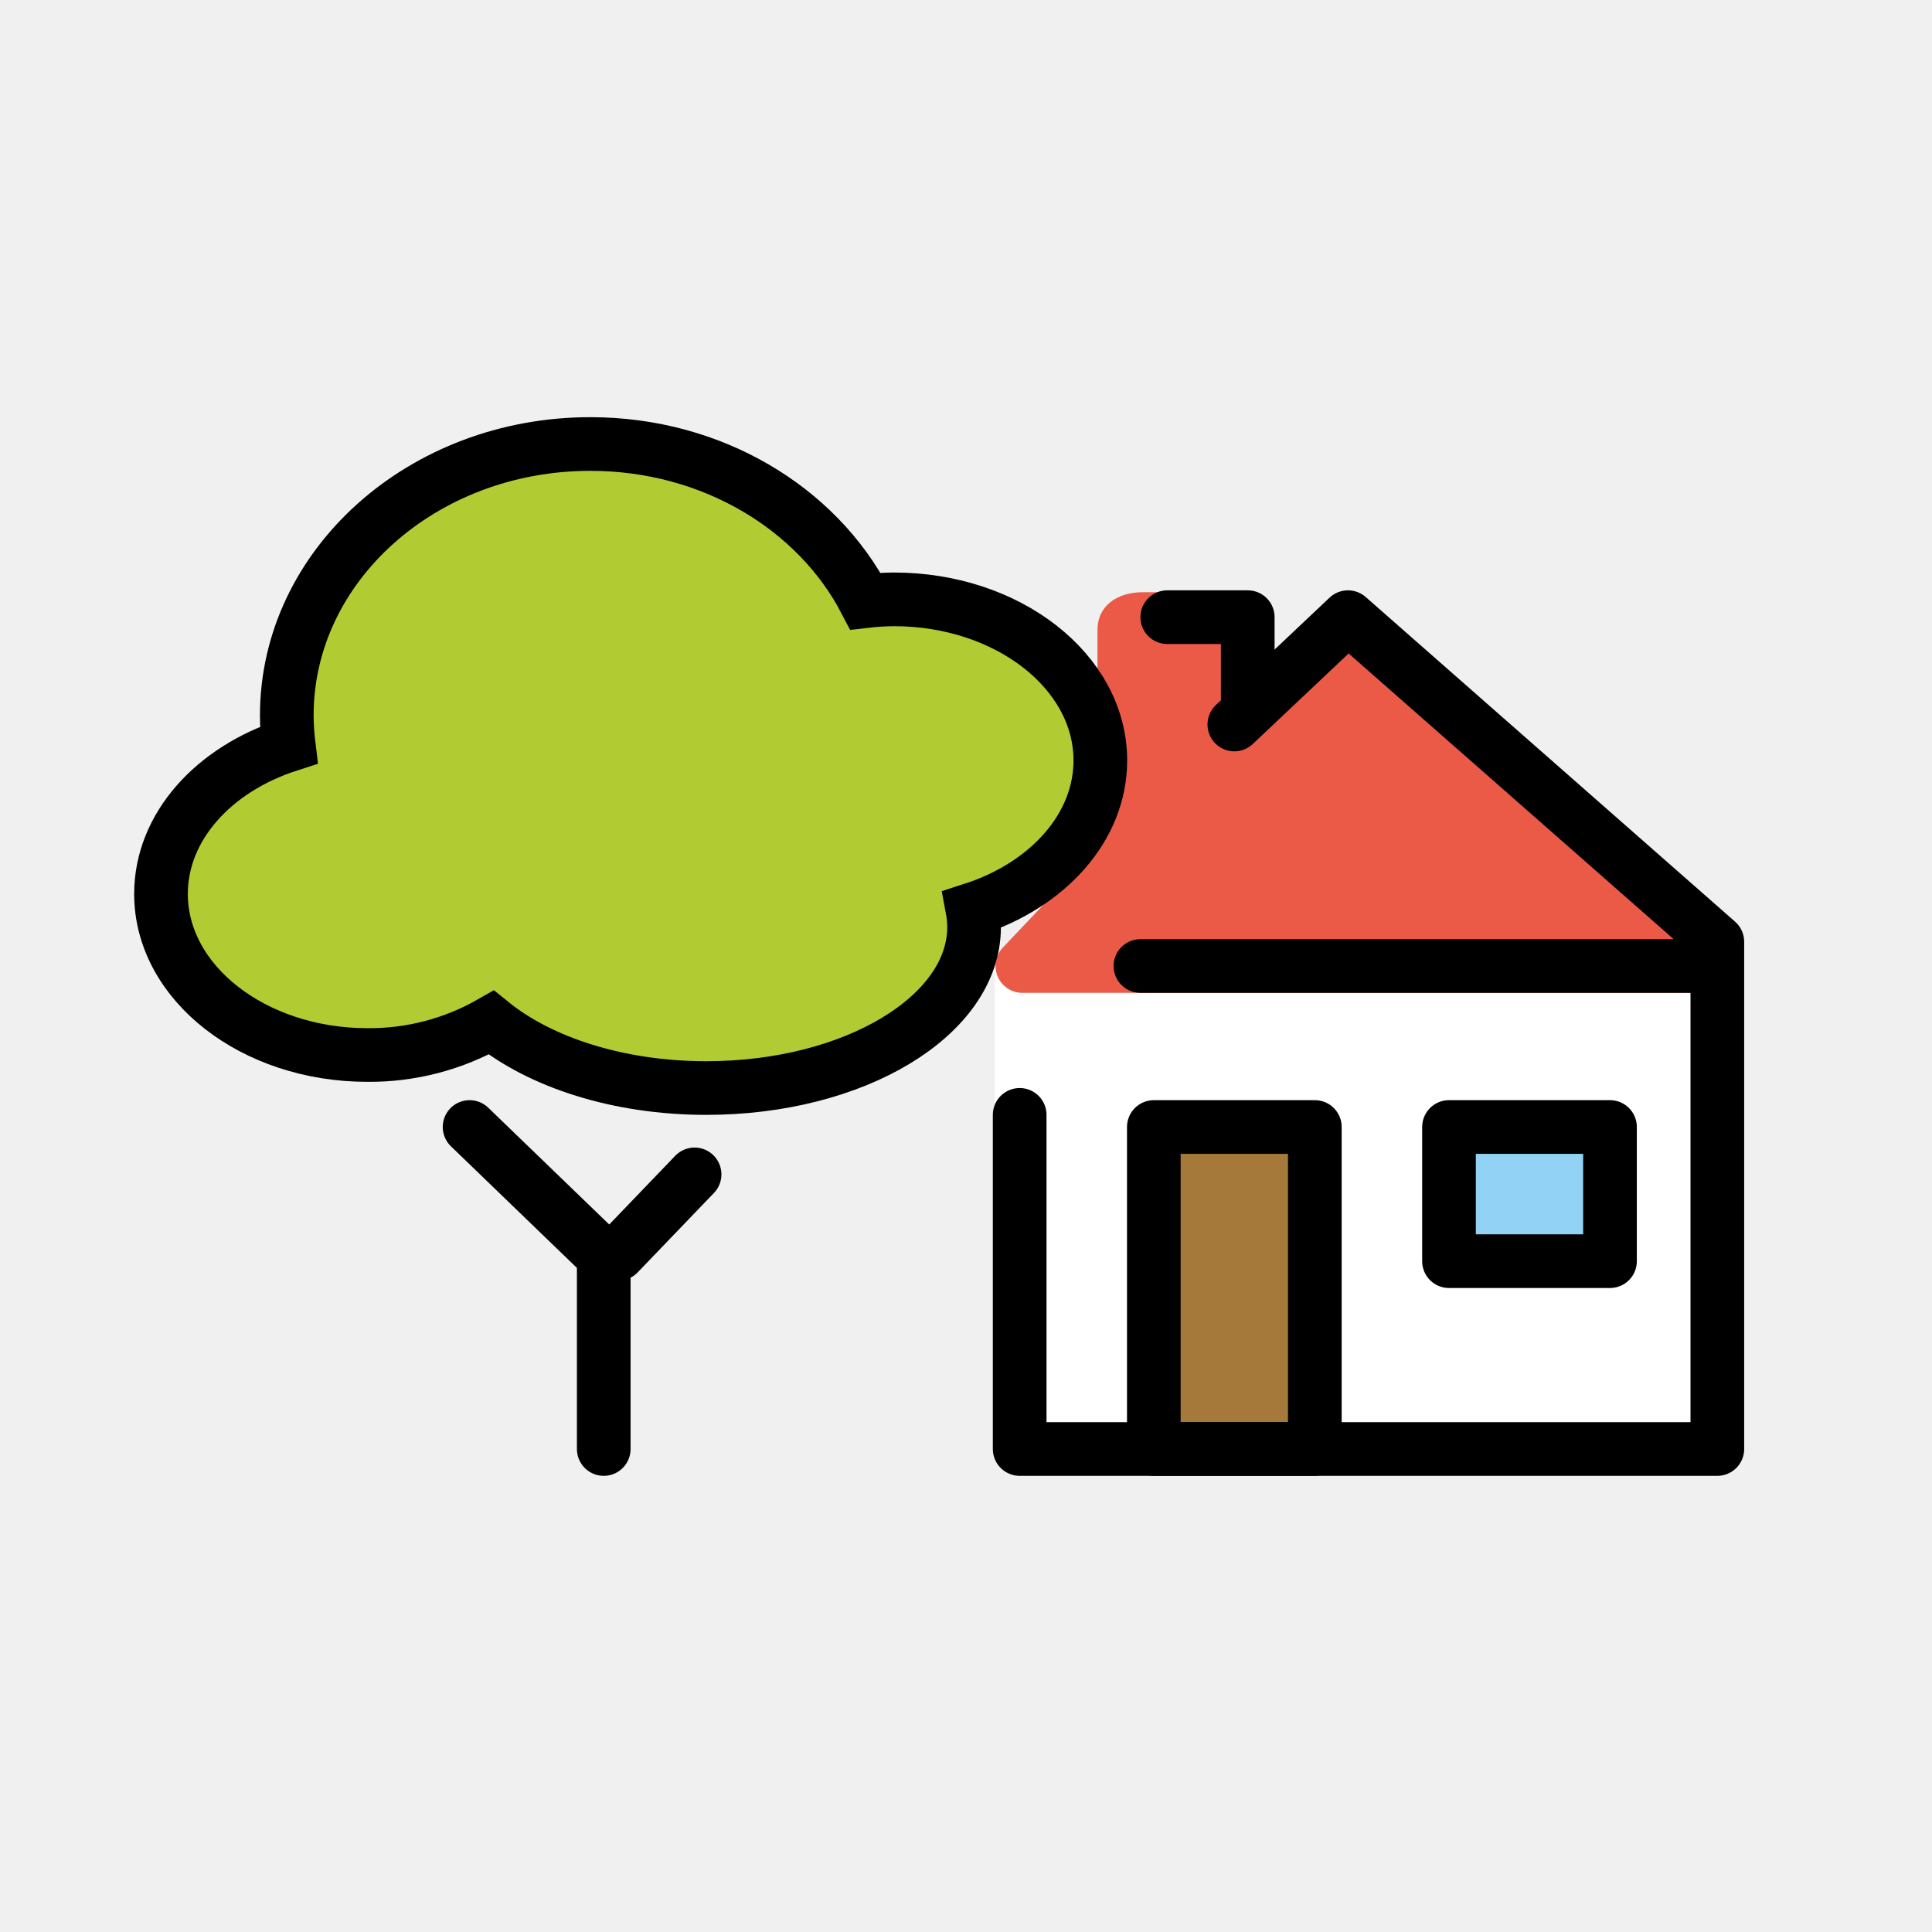
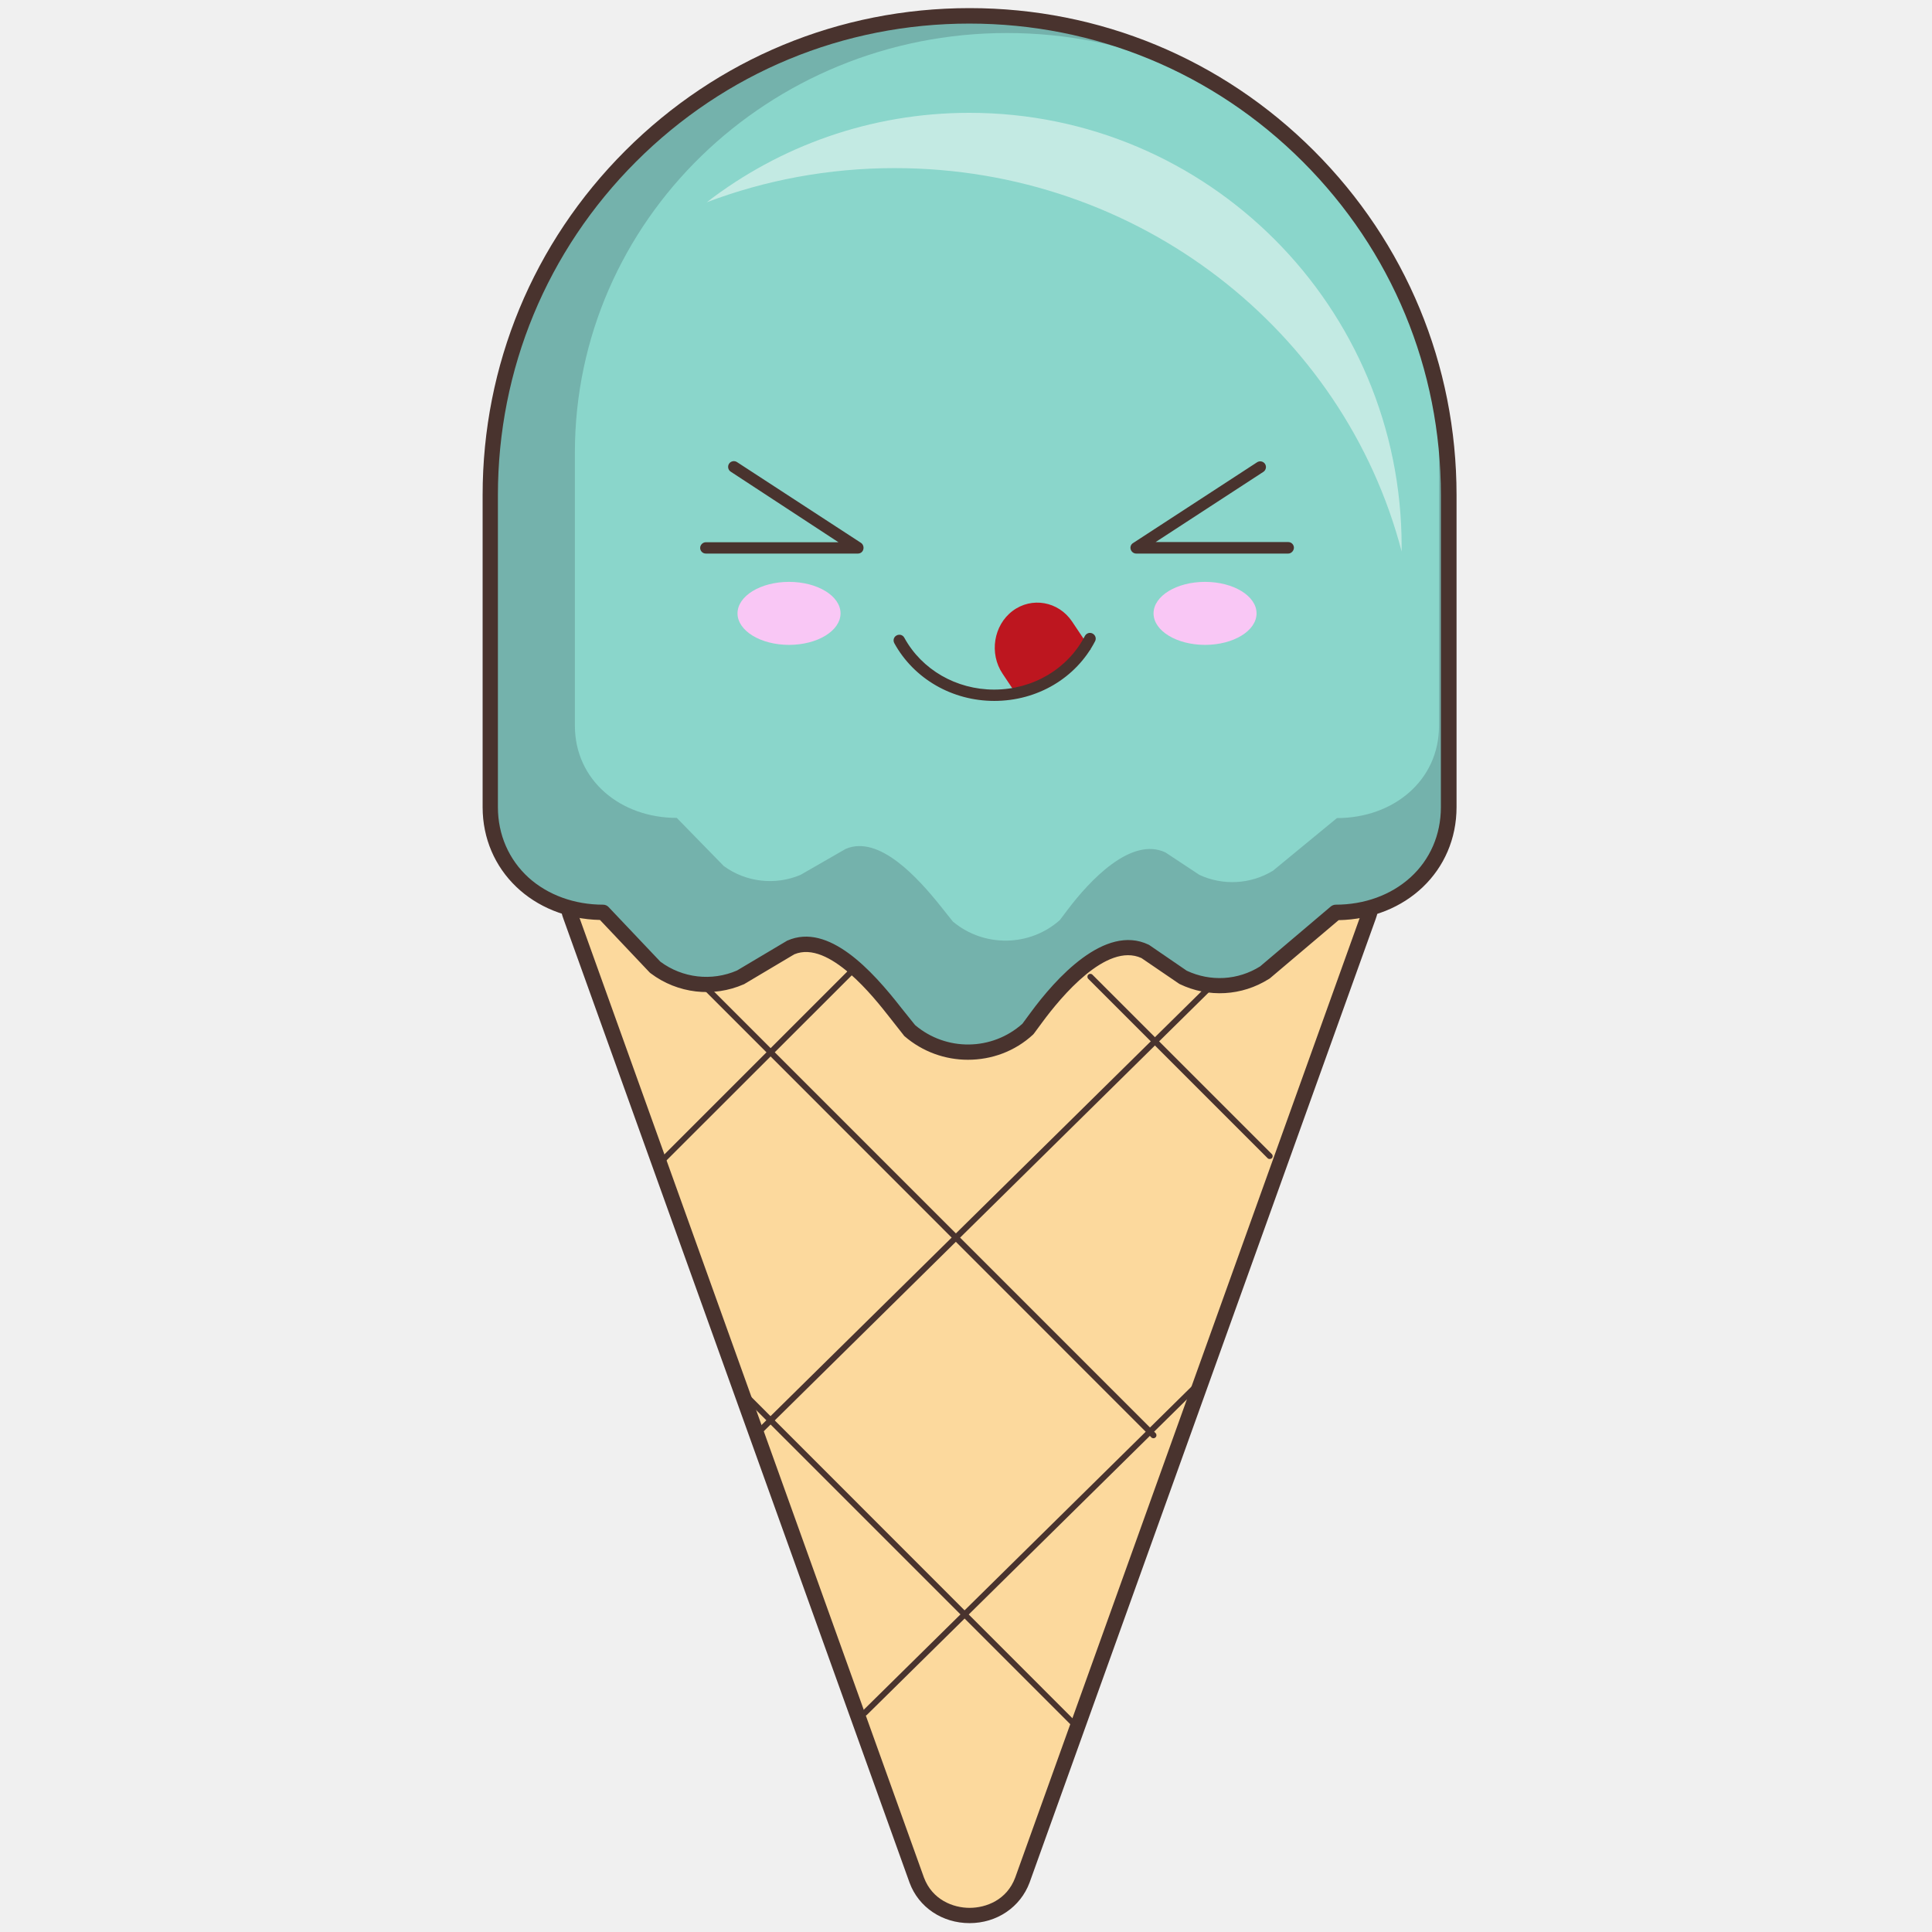
- <svg xmlns="http://www.w3.org/2000/svg" id="emoji" viewBox="0 0 72 72" version="1.1">
-   <g id="color">
-     <rect x="37.075" y="36.053" width="26.884" height="18.114" fill="#FFFFFF" />
-     <polygon fill="#EA5A47" stroke="#EA5A47" stroke-linecap="round" stroke-linejoin="round" stroke-miterlimit="10" stroke-width="2" points="50.235,23.2 38.1,36 63.5,36" />
-     <path fill="#EA5A47" d="M47.3,26l-6.4,6.059v-8.573c0-0.931,0.755-1.416,1.686-1.416h3.028 c0.931,0,1.686,0.485,1.686,1.416C47.3,23.486,47.3,26,47.3,26z" />
-     <rect x="43" y="42" width="6" height="12" fill="#A57939" />
-     <rect x="54" y="42" width="6" height="5" fill="#92D3F5" />
-     <path fill="#B1CC33" d="M41.006,28.339c0-3.312-3.445-6.003-7.694-6.003c-0.355,0.003-0.71,0.025-1.062,0.066 c-1.8-3.455-5.707-5.855-10.25-5.855c-6.248,0-11.312,4.529-11.312,10.114c0.001,0.369,0.025,0.738,0.07,1.104 C7.966,28.666,6,30.81,6,33.314c0,3.312,3.445,6.003,7.694,6.003c1.615,0.014,3.206-0.402,4.614-1.207 c1.818,1.477,4.726,2.438,8.015,2.438c5.511,0,9.978-2.688,9.978-6.003c-0.001-0.219-0.021-0.438-0.061-0.653 C39.036,32.99,41.006,30.845,41.006,28.339z" />
-   </g>
-   <g id="hair" />
-   <g id="skin" />
-   <g id="skin-shadow" />
-   <g id="line">
-     <polyline fill="none" stroke="#000000" stroke-linecap="round" stroke-linejoin="round" stroke-miterlimit="10" stroke-width="2" points="46,27 50.235,23 64,35.098 64,54 38,54 38,41.548" />
-     <rect x="43" y="42" width="6" height="12" fill="none" stroke="#000000" stroke-linecap="round" stroke-linejoin="round" stroke-miterlimit="10" stroke-width="2" />
-     <rect x="54" y="42" width="6" height="5" fill="none" stroke="#000000" stroke-linecap="round" stroke-linejoin="round" stroke-miterlimit="10" stroke-width="2" />
-     <polyline fill="none" stroke="#000000" stroke-linecap="round" stroke-linejoin="round" stroke-miterlimit="10" stroke-width="2" points="43.5,23 46.5,23 46.5,26" />
-     <path fill="none" stroke="#000000" stroke-miterlimit="10" stroke-width="2" d="M31.245,39.34" />
-     <polyline fill="none" stroke="#000000" stroke-linecap="round" stroke-linejoin="round" stroke-width="2" points="22.5,54 22.5,46.827 17.5,42" />
-     <line x1="23.041" x2="25.885" y1="46.727" y2="43.766" fill="none" stroke="#000000" stroke-linecap="round" stroke-linejoin="round" stroke-width="2" />
-     <path fill="none" stroke="#000000" stroke-linecap="round" stroke-miterlimit="10" stroke-width="2" d="M41.006,28.339 c0-3.312-3.445-6.003-7.694-6.003c-0.355,0.003-0.71,0.025-1.062,0.066c-1.8-3.455-5.707-5.855-10.25-5.855 c-6.248,0-11.312,4.529-11.312,10.114c0.001,0.369,0.025,0.738,0.07,1.104C7.966,28.666,6,30.81,6,33.314 c0,3.312,3.445,6.003,7.694,6.003c1.615,0.014,3.206-0.402,4.614-1.207c1.818,1.477,4.726,2.438,8.015,2.438 c5.511,0,9.978-2.688,9.978-6.003c-0.001-0.219-0.021-0.438-0.061-0.653 C39.036,32.99,41.006,30.845,41.006,28.339z" />
-     <line x1="63.5" x2="42.5" y1="36" y2="36" fill="none" stroke="#000000" stroke-linecap="round" stroke-linejoin="round" stroke-miterlimit="10" stroke-width="2" />
-   </g>
+ <svg xmlns="http://www.w3.org/2000/svg" width="800px" height="800px" viewBox="0 0 1024 1024" class="icon" version="1.1">
+   <path d="M725.2 485.8L541.9 996.4c-9.3 25-46.7 25-56 0L302.5 485.8c-6.8-18.3 7.5-37.5 28-37.5h366.6c20.5 0 34.9 19.2 28.1 37.5z" fill="#FCD99D" />
+   <path d="M513.9 1019.3c-0.1 0 0 0 0 0-14.5 0-27-8.4-31.8-21.4L298.7 487.2c-3.6-9.6-2.2-20 3.7-28.5 6.3-9 16.8-14.4 28.2-14.4h366.6c11.4 0 21.9 5.4 28.2 14.4 5.9 8.5 7.2 18.9 3.7 28.5L545.7 997.8c-4.9 13.1-17.4 21.5-31.8 21.5zM330.6 452.4c-8.7 0-16.8 4.1-21.5 10.9-4.4 6.3-5.4 14-2.7 21.1l183.3 510.7c4.4 11.8 15.4 16.1 24.2 16.1 8.8 0 19.8-4.2 24.2-16.1l183.3-510.6c2.6-7.1 1.7-14.8-2.7-21.1-4.8-6.9-12.8-10.9-21.5-10.9H330.6z" fill="#49332E" />
+   <path d="M707.9 483.6l-37.6 31.9c-13 8.2-29.4 9.2-43.3 2.5l-20-13.6c-20.2-9.7-44.4 16.9-57.7 35l-4.5 6.1c-17.7 16.2-44.7 16.5-62.8 0.8l-7.4-9.4c-13.1-16.8-36-43.1-55.5-34.5L392.6 518c-14.9 6.5-32.2 4.5-45.2-5.3l-27.6-29.1c-33.1 0-59.9-22.7-59.9-55.8V262.4c0-140.3 113.7-254 254-254s254 113.7 254 254v165.4c-0.1 33-26.9 55.8-60 55.8z" fill="#74B2AC" />
+   <path d="M513 560.7c-11.7 0-23.5-4.1-33-12.3l-0.4-0.4-7.4-9.4c-8.1-10.3-32.6-41.8-51.7-33.6L394 520.7c-0.1 0.1-0.2 0.1-0.3 0.2-15.9 7-34.4 4.8-48.2-5.7-0.1-0.1-0.3-0.2-0.4-0.3l-26.7-28.2c-35.2-0.6-61.6-25.7-61.6-58.8V262.4c0-68.7 26.7-133.2 75.3-181.7C380.7 32.1 445.2 5.3 513.9 5.3S647 32.1 695.6 80.6c48.5 48.5 75.3 113.1 75.3 181.7v165.4c0 33.2-26.5 58.3-61.8 58.8l-36.8 31.2-0.3 0.3c-14 8.8-31.3 9.8-46.2 2.7-0.1-0.1-0.3-0.1-0.4-0.2L605.5 507c-19.3-8.9-44 20.9-53.7 34.1l-4.5 6.1c-0.1 0.2-0.3 0.3-0.4 0.4-9.5 8.7-21.7 13.1-33.9 13.1zM484.3 544c16.9 14.4 41.9 14.1 58.4-0.7l4.3-5.8c13.2-18 38.8-46.7 61.5-35.9 0.1 0.1 0.3 0.1 0.4 0.2l19.8 13.5c12.9 6.1 27.8 5.2 40-2.3l37.4-31.7c0.6-0.5 1.2-0.7 2-0.7 15.5 0 29.8-5.2 40.3-14.7 10.7-9.7 16.5-23.2 16.5-38V262.4c0-67-26.1-130-73.5-177.4S580.9 11.4 513.9 11.4s-130 26.1-177.4 73.5C289.1 132.3 263 195.3 263 262.3v165.4c0 14.9 5.9 28.4 16.5 38 10.5 9.5 24.8 14.7 40.3 14.7 0.8 0 1.6 0.3 2.2 1l27.5 28.9c12 9 28 10.9 41.8 4.9l26.5-15.7c0.1-0.1 0.2-0.1 0.3-0.2 21-9.2 43.8 15.8 59.1 35.4l7.1 9.3z" fill="#49332E" />
+   <path d="M708.6 433.6l-33.9 27.9c-11.8 7.2-26.5 8-39 2.2l-18-11.9c-18.2-8.5-40.1 14.8-52 30.6l-4 5.3c-16 14.2-40.3 14.5-56.7 0.7l-6.6-8.3c-11.8-14.7-32.4-37.7-50.1-30.2l-24 13.8c-13.4 5.7-29 3.9-40.7-4.7l-24.9-25.5c-29.8 0-54-19.9-54-48.9V239.9c0-122.8 102.5-222.4 229-222.4s229 99.6 229 222.4v144.9c0 28.9-24.2 48.8-54.1 48.8z" fill="#8AD6CB" />
+   <path d="M454.7 293.4h-80.6c-1.7 0-3-1.4-3-3s1.4-3 3-3h70.3L387.3 250c-1.4-0.9-1.8-2.8-0.9-4.2 0.9-1.4 2.8-1.8 4.2-0.9l65.7 42.8c1.1 0.7 1.6 2.1 1.3 3.4-0.3 1.4-1.5 2.3-2.9 2.3zM682.8 293.4h-80.6c-1.3 0-2.5-0.9-2.9-2.2-0.4-1.3 0.1-2.7 1.3-3.4l65.7-42.8c1.4-0.9 3.3-0.5 4.2 0.9 0.9 1.4 0.5 3.3-0.9 4.2l-57.1 37.2h70.3c1.7 0 3 1.4 3 3s-1.4 3.1-3 3.1z" fill="#49332E" />
+   <path d="M390.9 325.1a27.3 16.7 0 1 0 54.6 0 27.3 16.7 0 1 0-54.6 0Z" fill="#F9C7F5" />
+   <path d="M611.4 325.1a27.3 16.7 0 1 0 54.6 0 27.3 16.7 0 1 0-54.6 0Z" fill="#F9C7F5" />
+   <path d="M539 368.5l39.1-24.3-9.9-14.8c-7.2-10.7-21.4-13.2-31.5-5.6-10.1 7.6-12.5 22.6-5.3 33.3l7.6 11.4z" fill="#BD161F" />
+   <path d="M527 371.5c-22.3 0-42.6-11.7-53-30.6-0.8-1.5-0.3-3.3 1.2-4.1 1.5-0.8 3.3-0.3 4.1 1.2 9.3 17 27.6 27.5 47.6 27.5 20.5 0 39-10.9 48.1-28.4 0.8-1.5 2.6-2.1 4.1-1.3 1.5 0.8 2.1 2.6 1.3 4.1-10.1 19.5-30.6 31.6-53.4 31.6z" fill="#49332E" />
+   <path d="M513 561.7c-12 0-24-4.2-33.6-12.5-0.2-0.2-0.4-0.4-0.5-0.6l-7.4-9.4c-8-10.2-32.1-41.1-50.5-33.4l-26.4 15.7c-0.1 0.1-0.3 0.2-0.4 0.2-16.2 7.1-35.1 4.9-49.3-5.8-0.2-0.1-0.3-0.3-0.5-0.4L318 487.6c-35.6-0.8-62.2-26.3-62.2-59.8V262.4c0-68.9 26.8-133.7 75.6-182.5C380.1 31.2 444.9 4.3 513.9 4.3c68.9 0 133.7 26.8 182.5 75.6 48.7 48.7 75.6 113.5 75.6 182.5v165.4c0 33.7-26.7 59.2-62.5 59.9L673 518.6c-0.1 0.1-0.3 0.2-0.5 0.3-14.3 9-32 10-47.2 2.7-0.2-0.1-0.4-0.2-0.5-0.3L605 507.8c-18.6-8.5-42.8 20.8-52.4 33.8l-4.5 6.1c-0.2 0.2-0.3 0.4-0.5 0.6-9.7 9-22.1 13.4-34.6 13.4z m-28-18.4c16.5 14 40.8 13.7 56.9-0.7l4.2-5.7c13.4-18.3 39.5-47.3 62.7-36.2 0.2 0.1 0.4 0.2 0.5 0.3l19.7 13.5c12.6 5.9 27.1 5.1 38.9-2.3l37.4-31.7c0.7-0.6 1.7-1 2.6-1 15.3 0 29.3-5.1 39.6-14.4 10.5-9.5 16.2-22.7 16.2-37.3V262.4c0-66.8-26-129.5-73.2-176.7-47.2-47.2-110-73.2-176.7-73.2-66.8 0-129.5 26-176.7 73.2s-73.2 110-73.2 176.7v165.4c0 14.6 5.8 27.8 16.2 37.3 10.3 9.3 24.4 14.4 39.6 14.4 1.1 0 2.2 0.5 2.9 1.3l27.4 28.9c11.7 8.7 27.2 10.5 40.6 4.7l26.4-15.7c0.1-0.1 0.3-0.2 0.4-0.2 21.7-9.5 44.8 15.8 60.3 35.7l7.3 9.1z" fill="#49332E" />
+   <path d="M474.2 89.1c129.5 0 238.2 86.4 268.7 203.2v-2.6c0-127-102.6-229.9-229.1-229.9-52.4 0-100.7 17.7-139.2 47.4 30.9-11.7 64.5-18.1 99.6-18.1z" fill="#C3EAE3" />
+   <path d="M349.5 618.2c-0.4 0-0.8-0.1-1.1-0.4-0.6-0.6-0.6-1.6 0-2.2l102.7-102.7c0.6-0.6 1.6-0.6 2.2 0 0.6 0.6 0.6 1.6 0 2.2L350.6 617.7c-0.3 0.3-0.7 0.5-1.1 0.5zM403.6 759.1c-0.4 0-0.8-0.2-1.1-0.5-0.6-0.6-0.6-1.6 0-2.2l238.9-235.5c0.6-0.6 1.6-0.6 2.2 0 0.6 0.6 0.6 1.6 0 2.2L404.7 758.7c-0.3 0.3-0.7 0.4-1.1 0.4zM458.4 909.4c-0.4 0-0.8-0.2-1.1-0.5-0.6-0.6-0.6-1.6 0-2.2l178.6-176.1c0.6-0.6 1.6-0.6 2.2 0 0.6 0.6 0.6 1.6 0 2.2L459.5 908.9c-0.3 0.3-0.7 0.5-1.1 0.5z" fill="#49332E" />
+   <path d="M673 614.3c-0.4 0-0.8-0.1-1.1-0.4l-95.1-95.1c-0.6-0.6-0.6-1.6 0-2.2 0.6-0.6 1.6-0.6 2.2 0l95.1 95.1c0.6 0.6 0.6 1.6 0 2.2-0.4 0.3-0.8 0.4-1.1 0.4zM611.4 762.3c-0.4 0-0.8-0.1-1.1-0.4L373.5 525c-0.6-0.6-0.6-1.6 0-2.2 0.6-0.6 1.6-0.6 2.2 0l236.8 236.8c0.6 0.6 0.6 1.6 0 2.2-0.3 0.3-0.7 0.5-1.1 0.5zM571 916.9c-0.4 0-0.8-0.1-1.1-0.4L389.8 736.4c-0.6-0.6-0.6-1.6 0-2.2 0.6-0.6 1.6-0.6 2.2 0l180 180.1c0.6 0.6 0.6 1.6 0 2.2-0.2 0.3-0.6 0.4-1 0.4z" fill="#49332E" />
</svg>
